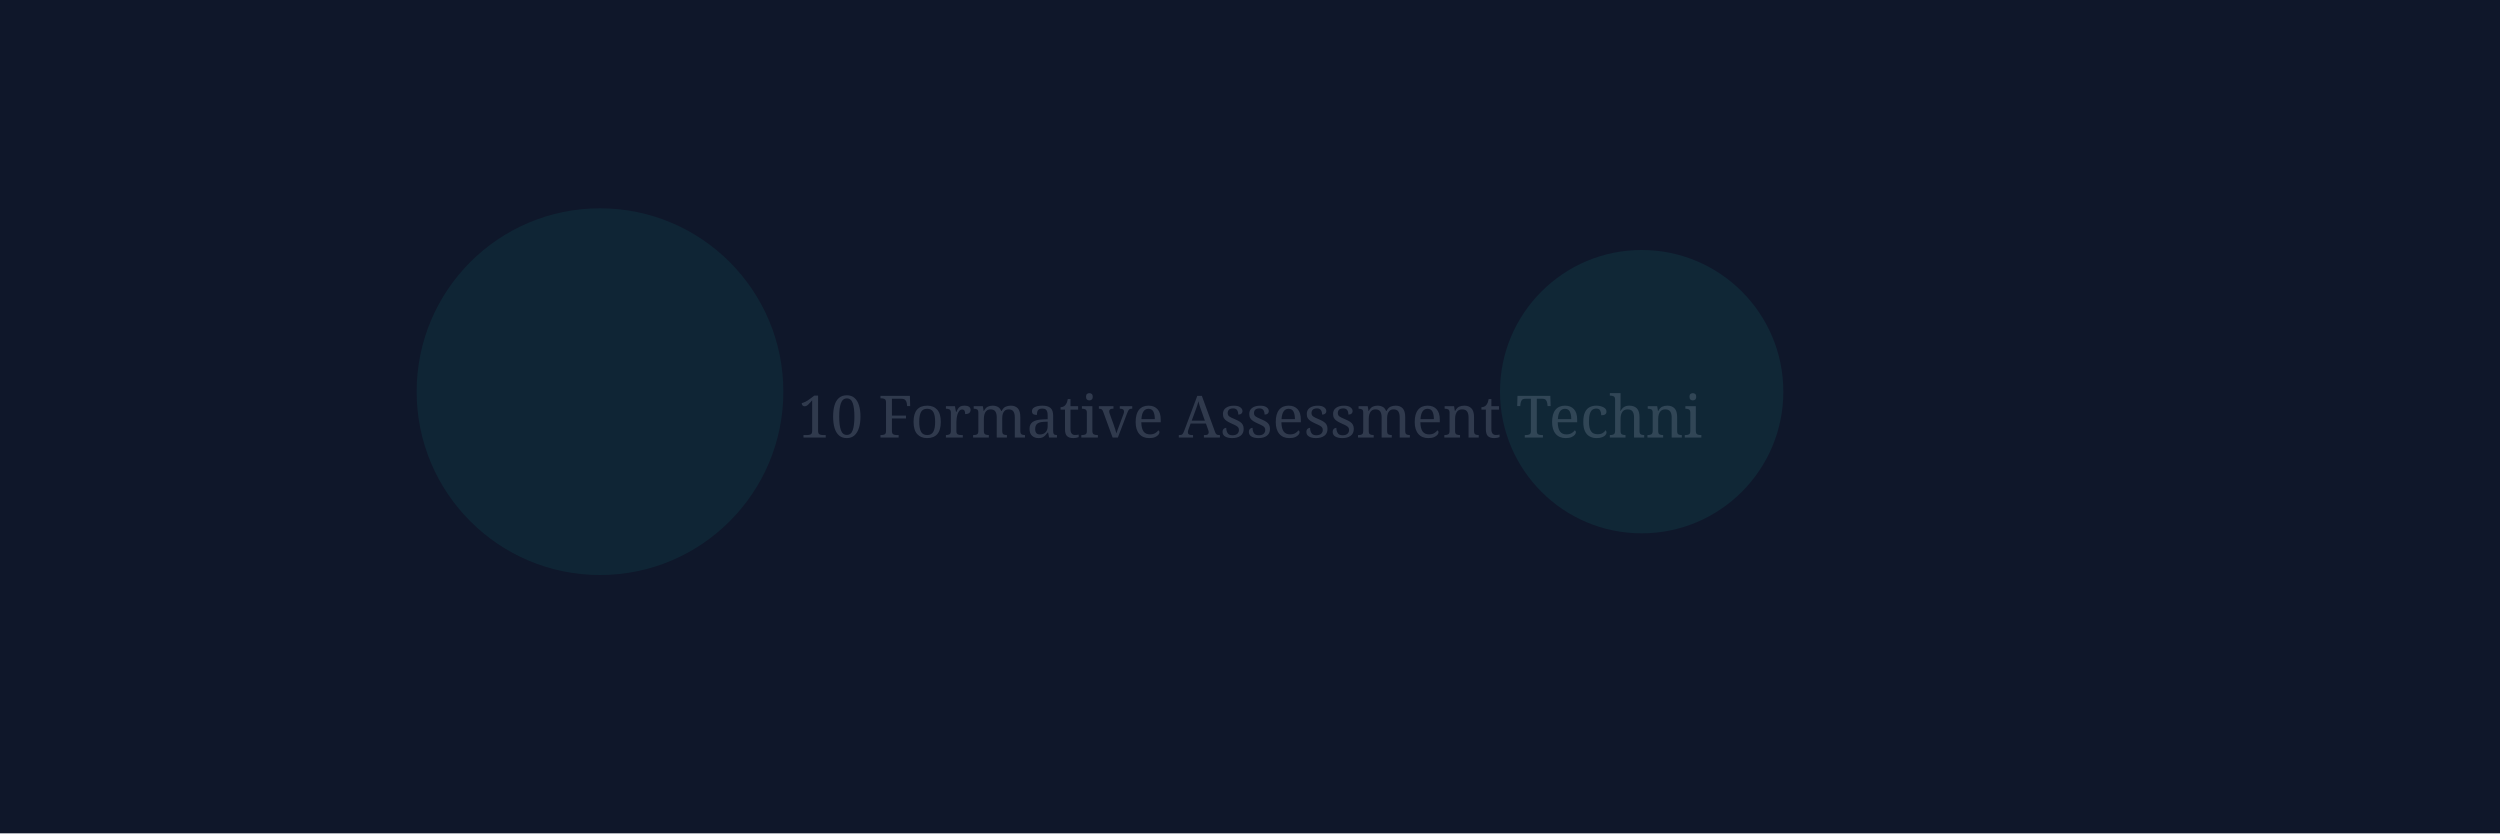
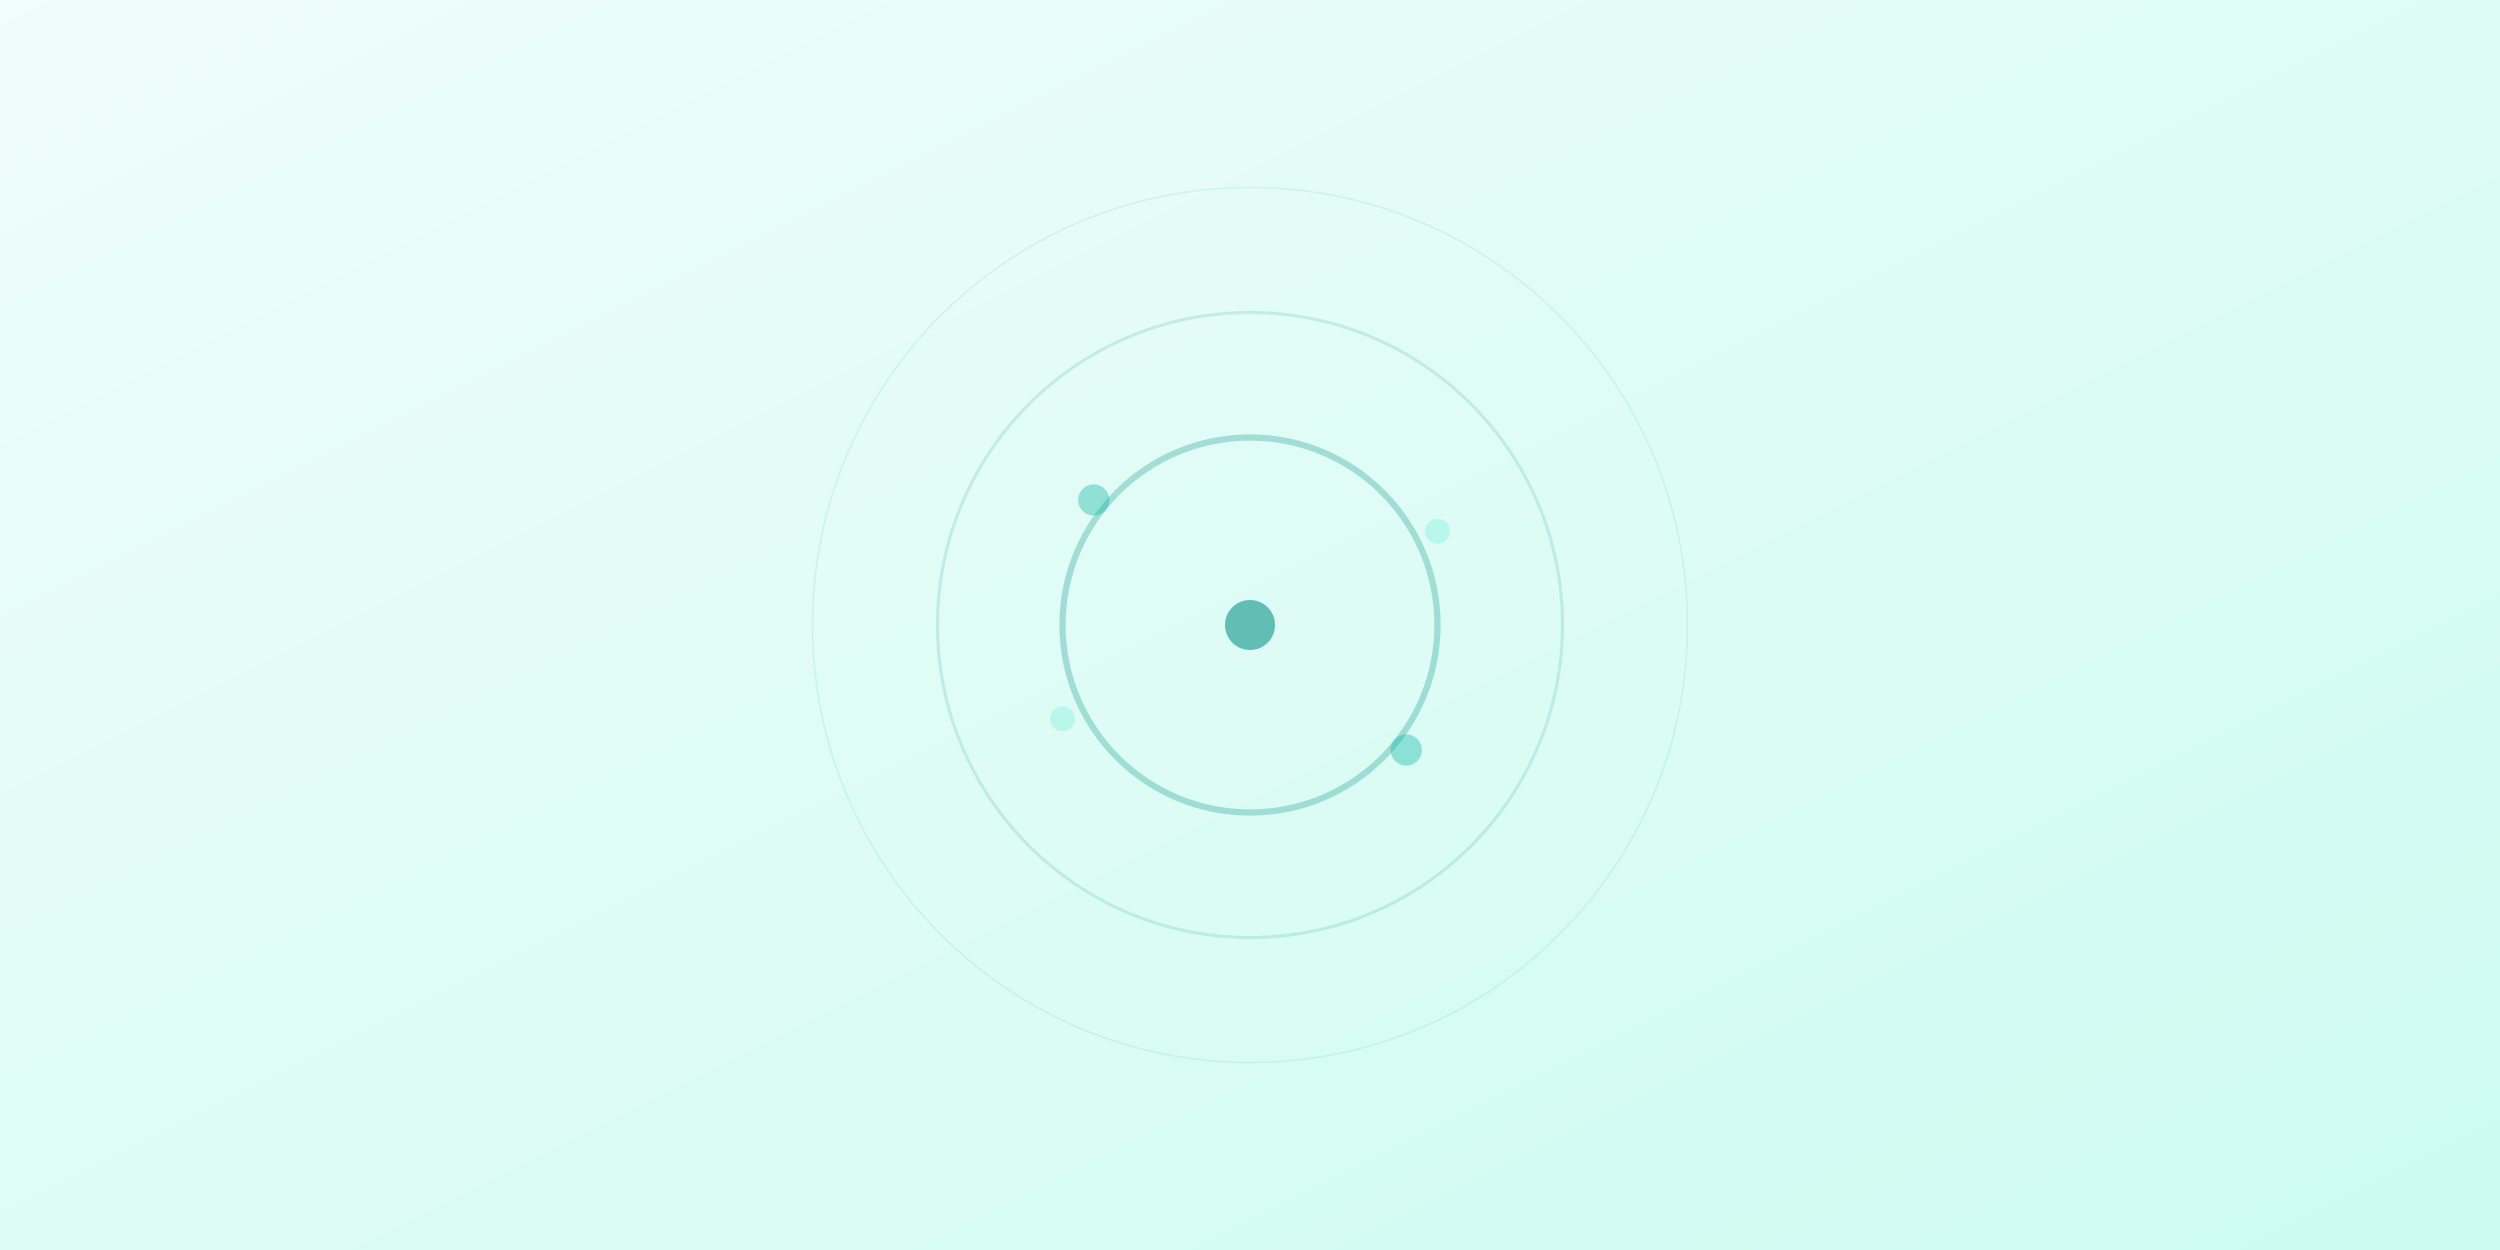
- <svg xmlns="http://www.w3.org/2000/svg" viewBox="0 0 1200 400">
-   <rect width="1200" height="400" fill="#0f172a" />
-   <circle cx="288" cy="188" r="88" fill="#0D9488" opacity="0.12" />
-   <circle cx="788" cy="188" r="68" fill="#14b8a6" opacity="0.10" />
-   <text x="600" y="210" text-anchor="middle" font-family="Georgia,serif" font-size="28" fill="#94a3b8" opacity="0.25">10 Formative Assessment Techni</text>
+ <svg xmlns="http://www.w3.org/2000/svg" viewBox="0 0 800 400">
+   <defs>
+     <linearGradient id="bg" x1="0%" y1="0%" x2="100%" y2="100%">
+       <stop offset="0%" style="stop-color:#f0fdfa" />
+       <stop offset="100%" style="stop-color:#ccfbf1" />
+     </linearGradient>
+   </defs>
+   <rect width="800" height="400" fill="url(#bg)" />
+   <circle cx="400" cy="200" r="60" fill="none" stroke="#0d9488" stroke-width="2" opacity="0.3" />
+   <circle cx="400" cy="200" r="100" fill="none" stroke="#0d9488" stroke-width="1" opacity="0.15" />
+   <circle cx="400" cy="200" r="140" fill="none" stroke="#0d9488" stroke-width="0.5" opacity="0.1" />
+   <circle cx="400" cy="200" r="8" fill="#0d9488" opacity="0.6" />
+   <circle cx="350" cy="160" r="5" fill="#14b8a6" opacity="0.4" />
+   <circle cx="450" cy="240" r="5" fill="#14b8a6" opacity="0.4" />
+   <circle cx="340" cy="230" r="4" fill="#5eead4" opacity="0.3" />
+   <circle cx="460" cy="170" r="4" fill="#5eead4" opacity="0.3" />
</svg>
